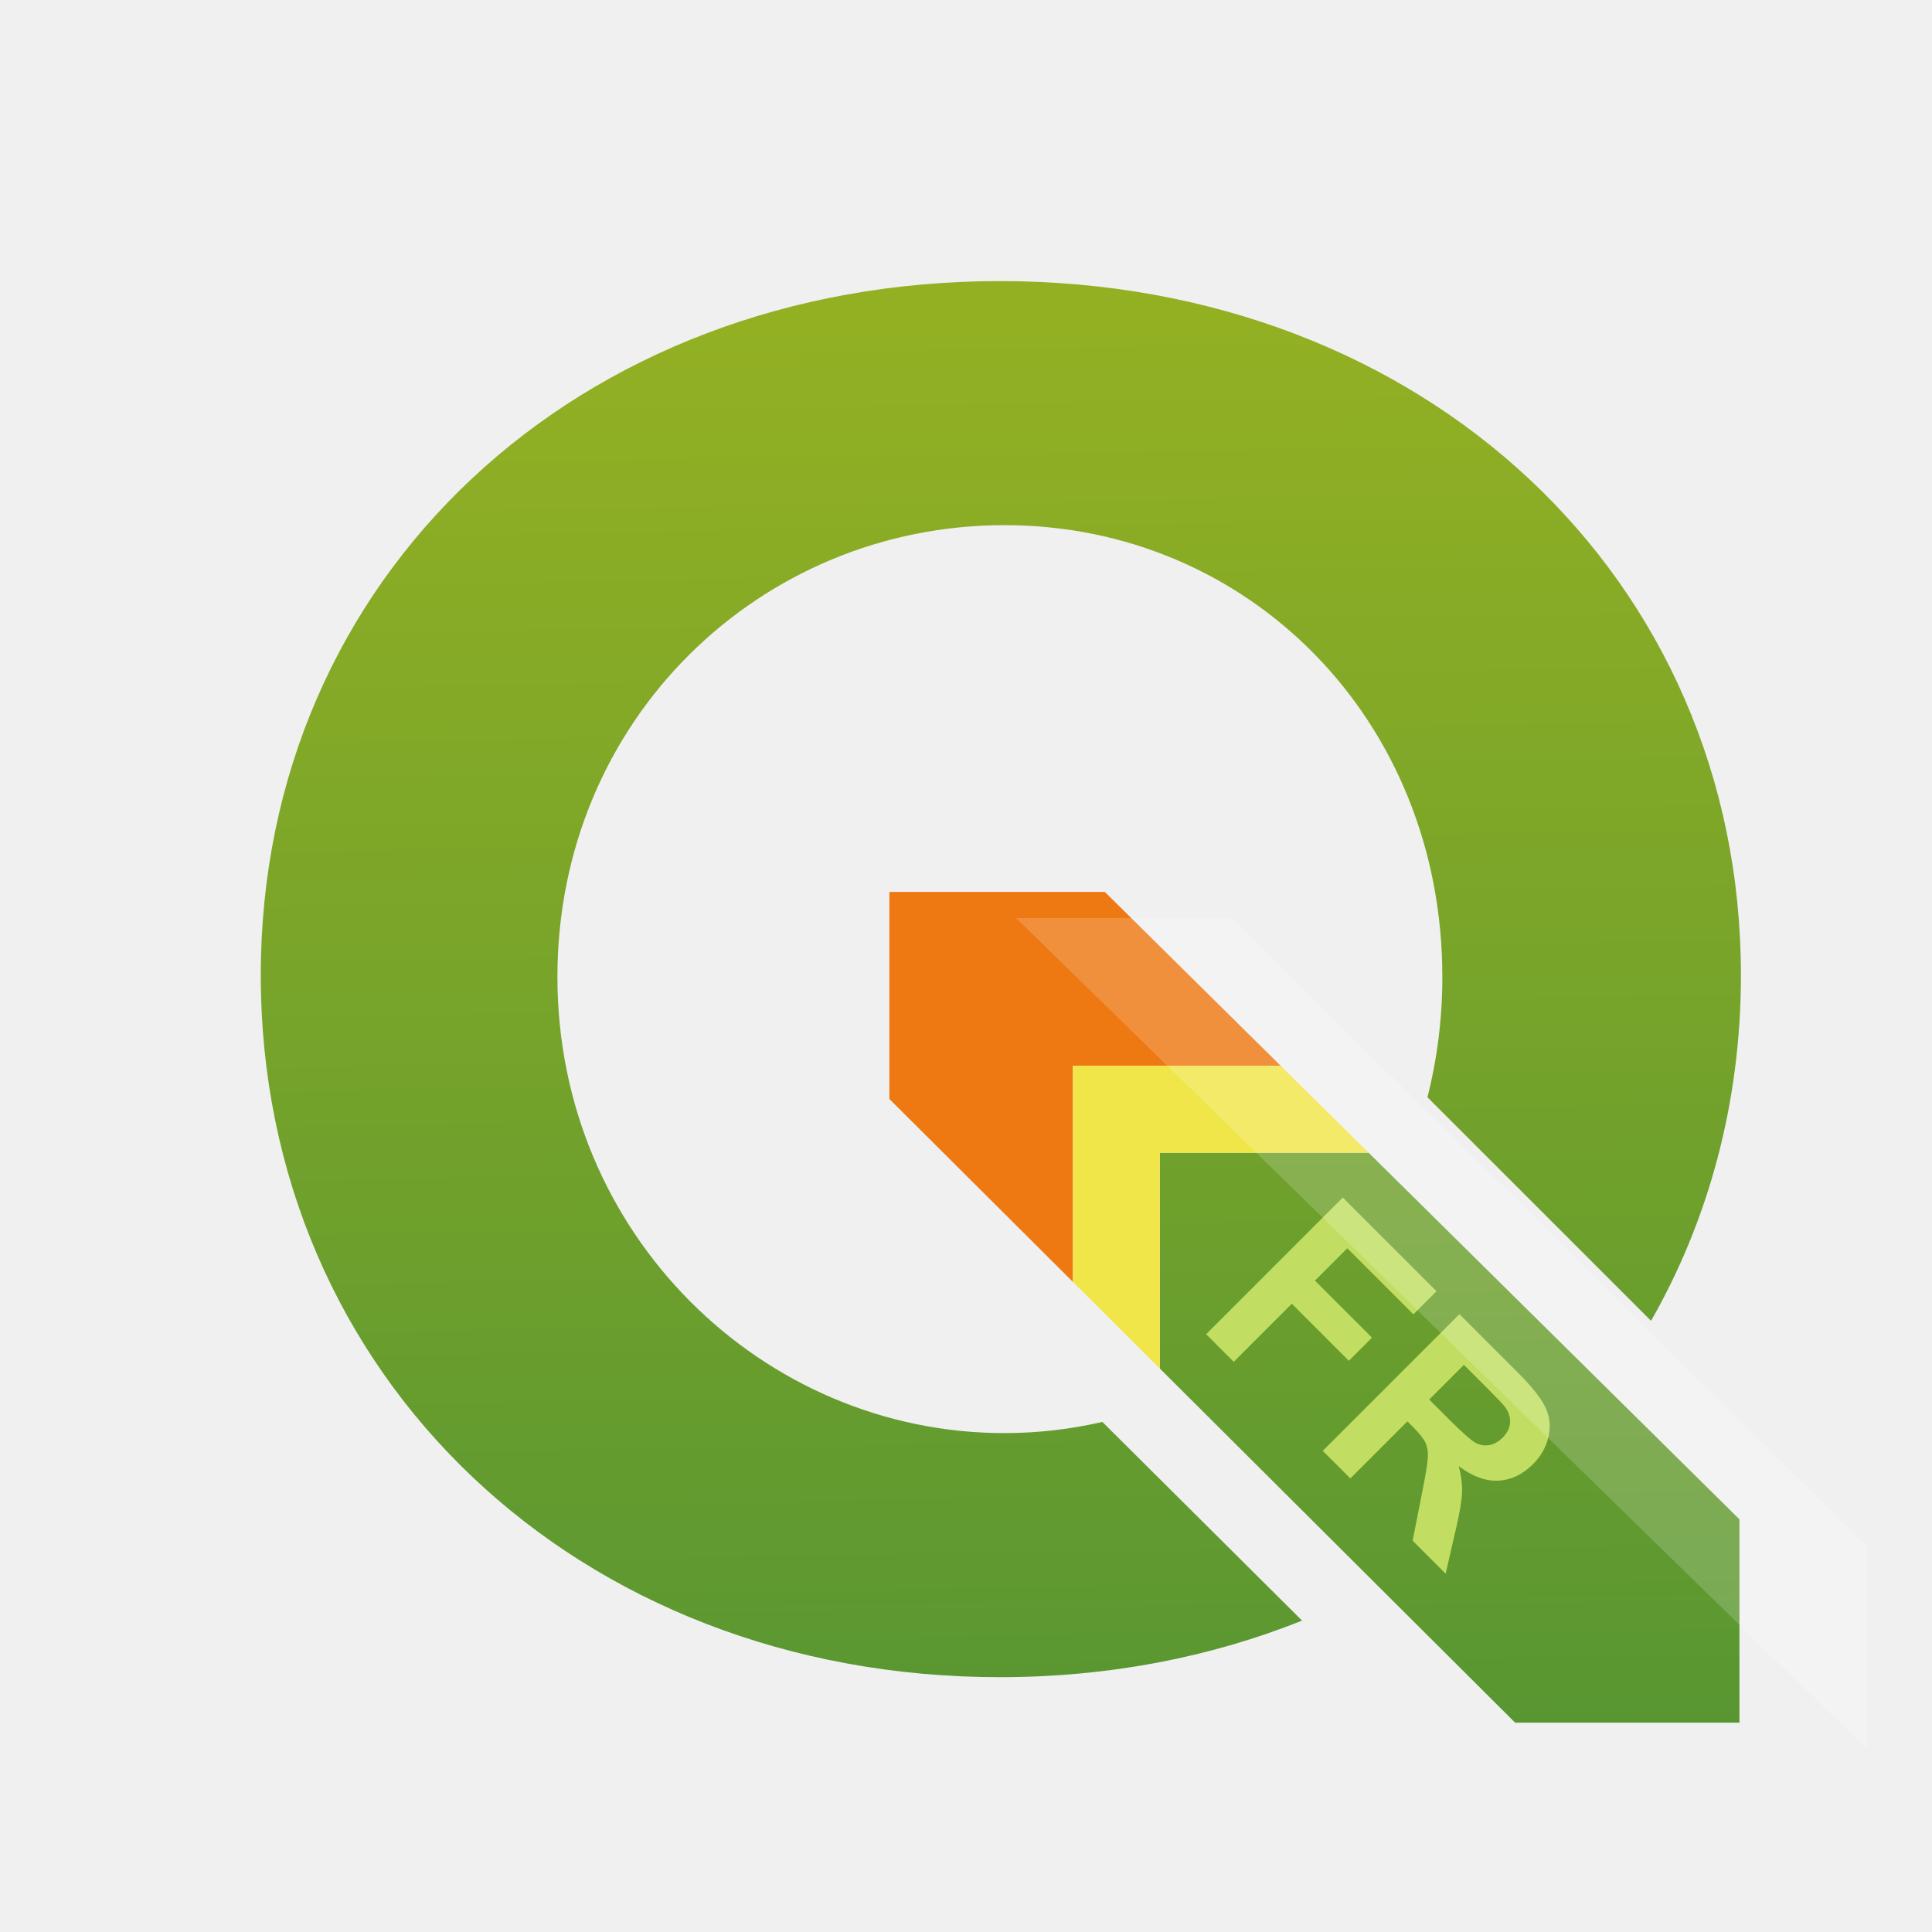
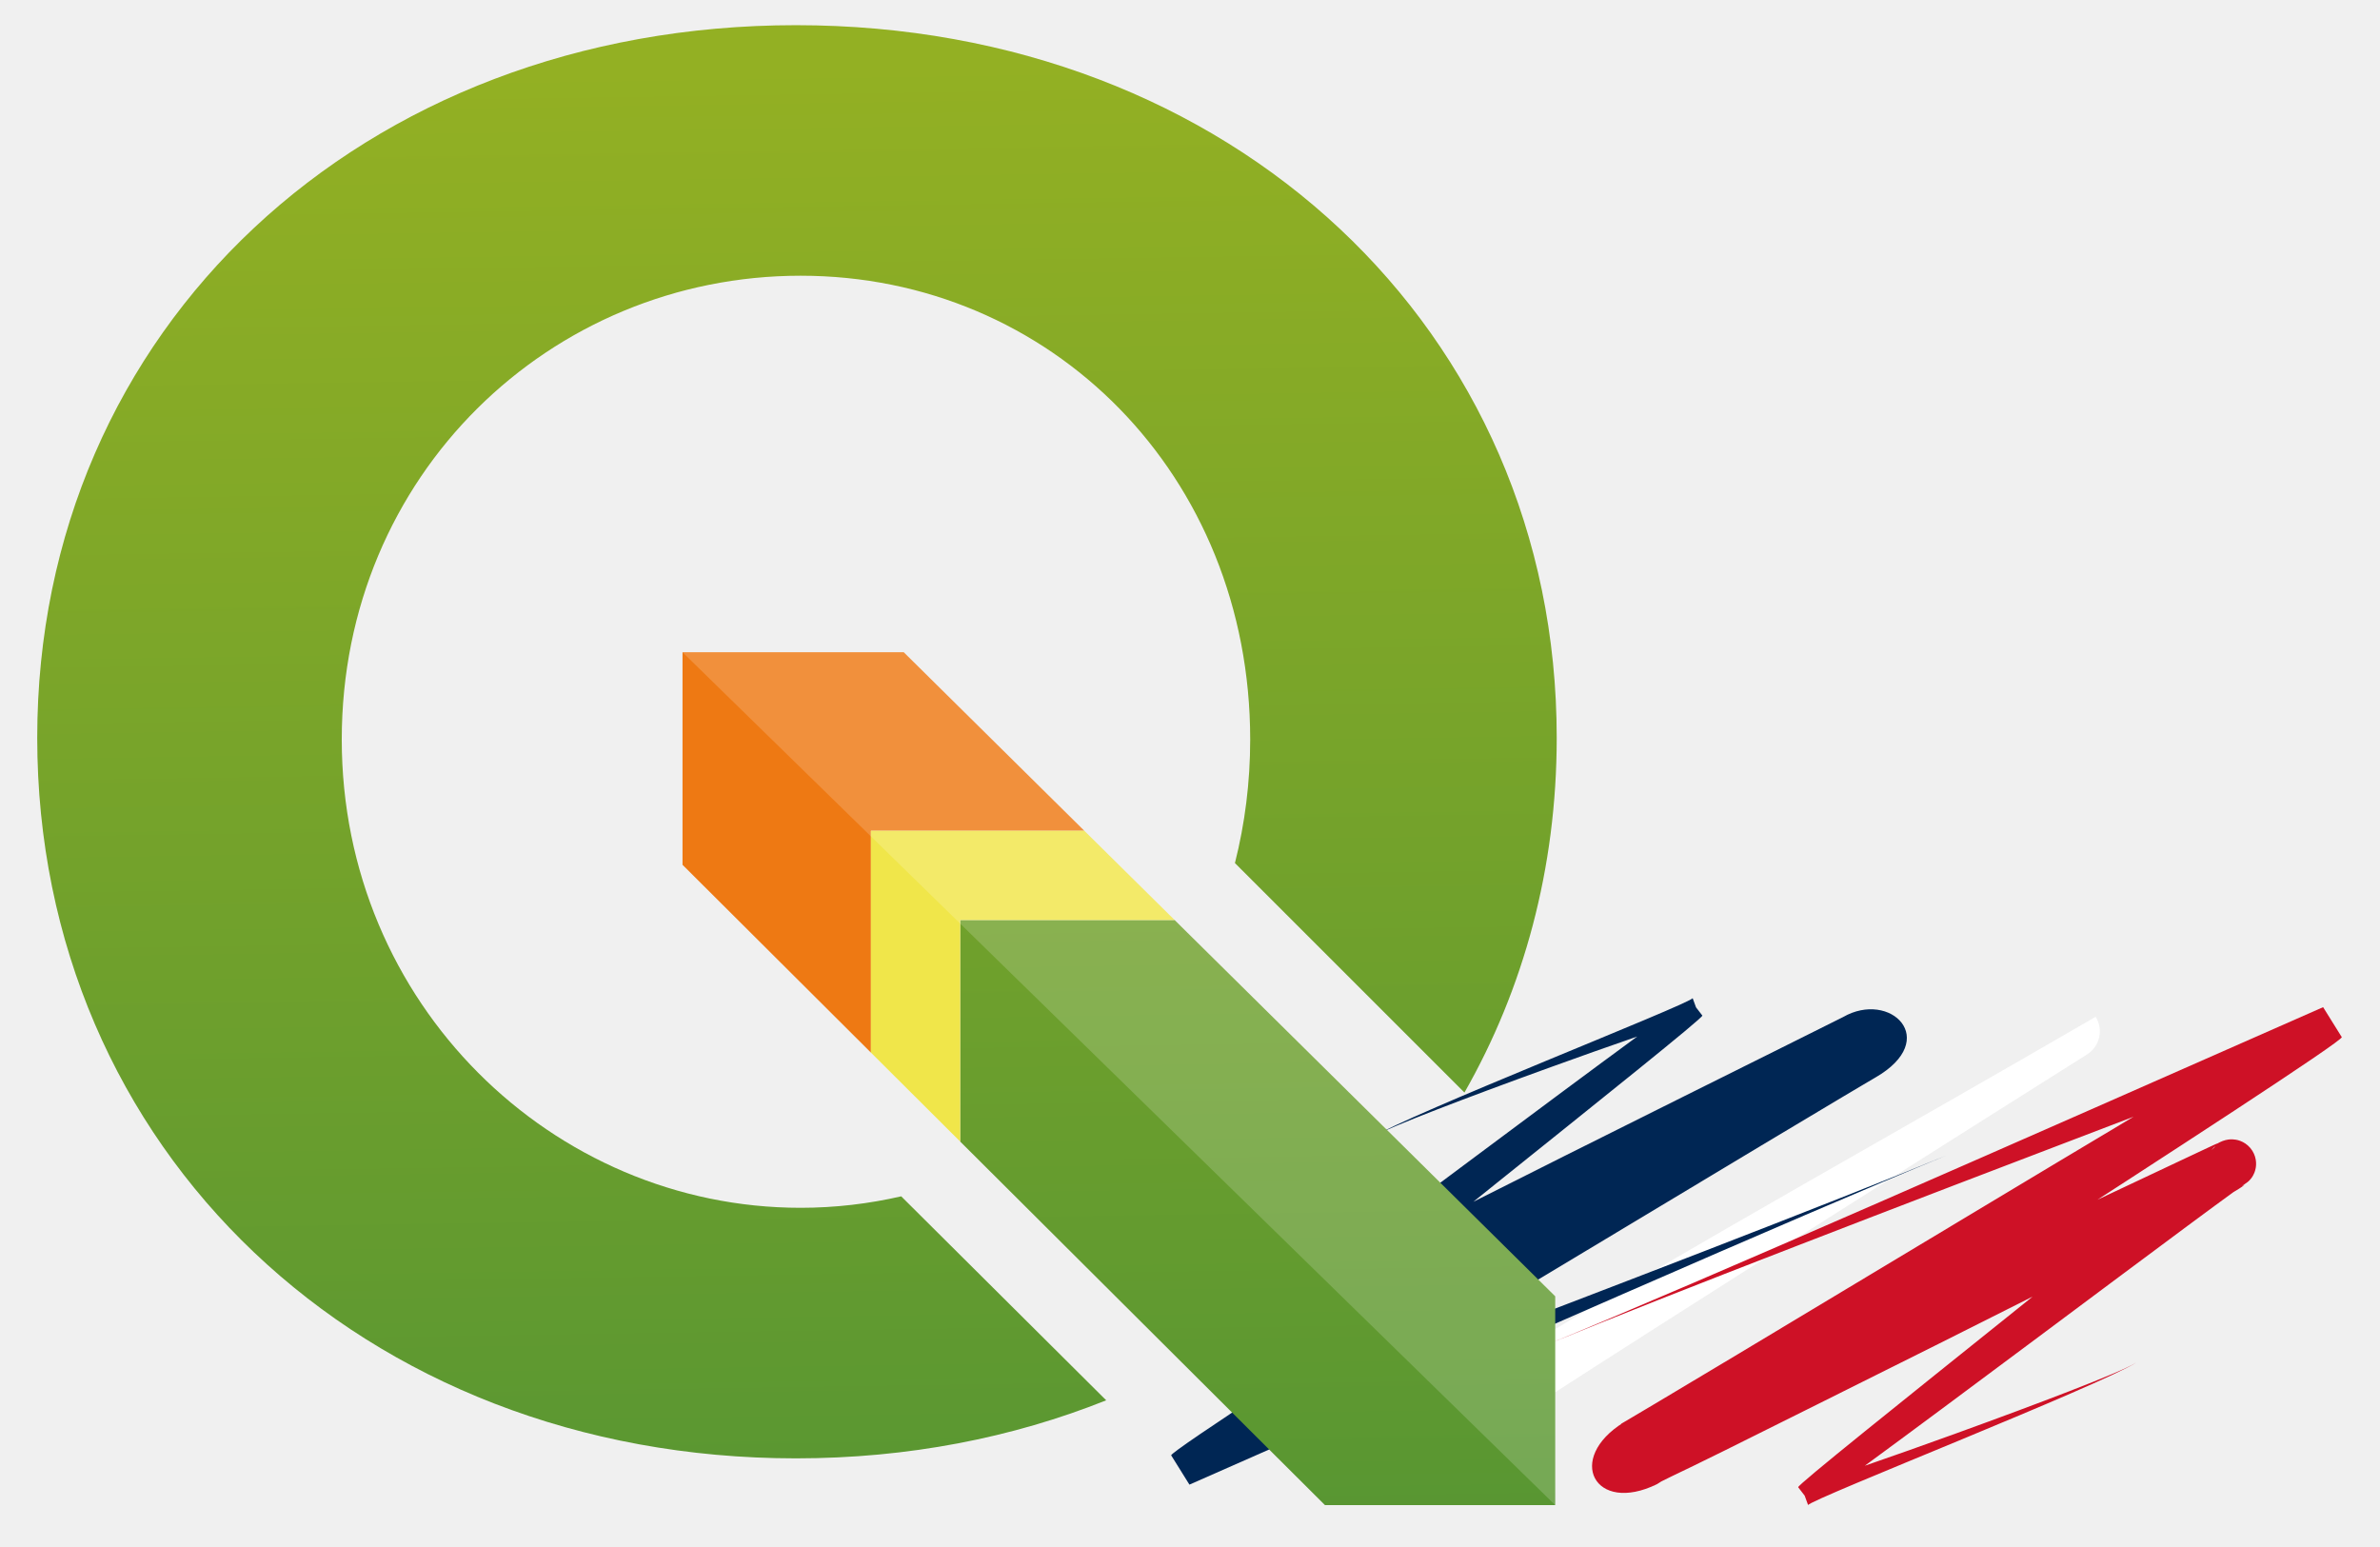
- <svg xmlns="http://www.w3.org/2000/svg" xmlns:xlink="http://www.w3.org/1999/xlink" version="1.1" id="Layer_1" x="0px" y="0px" width="200" height="200" viewBox="0 0 200 200" enable-background="new 0 0 722.569 346.291" xml:space="preserve">
+ <svg xmlns="http://www.w3.org/2000/svg" xmlns:xlink="http://www.w3.org/1999/xlink" version="1.1" id="Layer_1" x="0px" y="0px" width="240" height="156" viewBox="0 0 240 156" enable-background="new 0 0 722.569 346.291" xml:space="preserve">
  <defs id="defs44">
+     <linearGradient id="linearGradient10775" gradientUnits="userSpaceOnUse" x1="234.47" y1="250.034" x2="232.211" y2="101.498">
+       <stop offset="0" style="stop-color:#589632;stop-opacity:0.394;" id="stop10771" />
+       <stop offset="1" style="stop-color:#93B023" id="stop10773" />
+     </linearGradient>
    <linearGradient gradientTransform="translate(-713.0489,215.8842)" id="SVGID_5_-3" gradientUnits="userSpaceOnUse" x1="188.753" y1="250.235" x2="186.512" y2="102.936">
      <stop offset="0" style="stop-color:#589632" id="stop36-6" />
      <stop offset="1" style="stop-color:#93B023" id="stop38-7" />
    </linearGradient>
    <linearGradient gradientTransform="translate(-713.0489,215.8842)" id="SVGID_3_-5" gradientUnits="userSpaceOnUse" x1="553.507" y1="244.688" x2="551.266" y2="97.388">
      <stop offset="0" style="stop-color:#589632" id="stop20-3" />
      <stop offset="1" style="stop-color:#93B023" id="stop22-5" />
    </linearGradient>
    <linearGradient gradientTransform="translate(-713.0489,215.8842)" id="SVGID_2_-6" gradientUnits="userSpaceOnUse" x1="459.222" y1="246.123" x2="456.981" y2="98.822">
      <stop offset="0" style="stop-color:#589632" id="stop13-2" />
      <stop offset="1" style="stop-color:#93B023" id="stop15-9" />
    </linearGradient>
    <linearGradient gradientTransform="translate(-713.0489,215.8842)" id="SVGID_1_-1" gradientUnits="userSpaceOnUse" x1="350.022" y1="247.783" x2="347.782" y2="100.484">
      <stop offset="0" style="stop-color:#589632" id="stop6-2" />
      <stop offset="1" style="stop-color:#93B023" id="stop8-7" />
    </linearGradient>
    <linearGradient gradientTransform="translate(-57.27138,222.251)" id="SVGID_5_-3-3" gradientUnits="userSpaceOnUse" x1="188.753" y1="250.235" x2="186.512" y2="102.936">
      <stop offset="0" style="stop-color:#589632" id="stop36-6-6" />
      <stop offset="1" style="stop-color:#93B023" id="stop38-7-7" />
    </linearGradient>
    <linearGradient gradientTransform="translate(-57.27138,222.251)" id="SVGID_3_-5-5" gradientUnits="userSpaceOnUse" x1="553.507" y1="244.688" x2="551.266" y2="97.388">
      <stop offset="0" style="stop-color:#589632" id="stop20-3-3" />
      <stop offset="1" style="stop-color:#93B023" id="stop22-5-5" />
    </linearGradient>
    <linearGradient gradientTransform="translate(-57.27138,222.251)" id="SVGID_2_-6-6" gradientUnits="userSpaceOnUse" x1="459.222" y1="246.123" x2="456.981" y2="98.822">
      <stop offset="0" style="stop-color:#589632" id="stop13-2-2" />
      <stop offset="1" style="stop-color:#93B023" id="stop15-9-9" />
    </linearGradient>
    <linearGradient gradientTransform="translate(-57.27138,222.251)" id="SVGID_1_-1-1" gradientUnits="userSpaceOnUse" x1="350.022" y1="247.783" x2="347.782" y2="100.484">
      <stop offset="0" style="stop-color:#589632" id="stop6-2-2" />
      <stop offset="1" style="stop-color:#93B023" id="stop8-7-7" />
    </linearGradient>
    <linearGradient gradientTransform="matrix(0.995891,0,0,0.995891,-618.6623,545.4266)" id="SVGID_5_-3-3-1" gradientUnits="userSpaceOnUse" x1="188.753" y1="250.235" x2="186.512" y2="102.936">
      <stop offset="0" style="stop-color:#589632" id="stop36-6-6-8" />
      <stop offset="1" style="stop-color:#93B023" id="stop38-7-7-7" />
    </linearGradient>
    <linearGradient id="SVGID_5_-34" gradientUnits="userSpaceOnUse" x1="188.753" y1="250.235" x2="186.512" y2="102.936" gradientTransform="translate(-364.2189,542.1813)">
      <stop offset="0" style="stop-color:#589632" id="stop36-9" />
      <stop offset="1" style="stop-color:#93B023" id="stop38-4" />
    </linearGradient>
    <linearGradient id="SVGID_4_-1" gradientUnits="userSpaceOnUse" x1="234.47" y1="250.034" x2="232.211" y2="101.498">
      <stop offset="0" style="stop-color:#589632" id="stop27-9" />
      <stop offset="1" style="stop-color:#93B023" id="stop29-5" />
    </linearGradient>
    <linearGradient id="SVGID_5_-6" gradientUnits="userSpaceOnUse" x1="188.753" y1="250.235" x2="186.512" y2="102.936" gradientTransform="translate(-608.541,747.9085)">
      <stop offset="0" style="stop-color:#589632" id="stop36-2" />
      <stop offset="1" style="stop-color:#93B023" id="stop38-0" />
    </linearGradient>
    <linearGradient id="SVGID_4_-2" gradientUnits="userSpaceOnUse" x1="234.47" y1="250.034" x2="232.211" y2="101.498">
      <stop offset="0" style="stop-color:#589632" id="stop27-2" />
      <stop offset="1" style="stop-color:#93B023" id="stop29-9" />
    </linearGradient>
    <linearGradient id="SVGID_5_-6-0" gradientUnits="userSpaceOnUse" x1="188.753" y1="250.235" x2="186.512" y2="102.936" gradientTransform="translate(-88.54101,552.9085)">
      <stop offset="0" style="stop-color:#589632" id="stop36-2-7" />
      <stop offset="1" style="stop-color:#93B023" id="stop38-0-6" />
    </linearGradient>
    <clipPath clipPathUnits="userSpaceOnUse" id="clipPath4138">
-       <path d="m -358.489,571.06 c -3.259,0.306 -6.648,0.472 -10.144,0.472 -25.005,0 -46.271,-8.385 -46.271,-19.256 0,-10.871 21.032,-19.071 46.271,-19.071 25.239,0 45.336,8.199 45.336,19.071 0,1.768 -0.54,3.469 -1.539,5.081 l 23.144,9.436 c 5.967,-4.263 9.305,-9.22 9.305,-14.589 0,-16.755 -32.791,-29.301 -76.714,-29.301 -43.722,0 -76.512,12.463 -76.512,29.301 0,16.92 32.791,29.631 76.512,29.631 11.287,0 21.835,-0.847 31.284,-2.387 l -20.672,-8.387 z" id="path4140" style="fill:url(#linearGradient4142)" />
+       <path d="m -358.489,571.06 c -3.259,0.306 -6.648,0.472 -10.144,0.472 -25.005,0 -46.271,-8.385 -46.271,-19.256 0,-10.871 21.032,-19.071 46.271,-19.071 25.239,0 45.336,8.199 45.336,19.071 0,1.768 -0.54,3.469 -1.539,5.081 l 23.144,9.436 c 5.967,-4.263 9.305,-9.22 9.305,-14.589 0,-16.755 -32.791,-29.301 -76.714,-29.301 -43.722,0 -76.512,12.463 -76.512,29.301 0,16.92 32.791,29.631 76.512,29.631 11.287,0 21.835,-0.847 31.284,-2.387 z" id="path4140" style="fill:url(#linearGradient4142)" />
    </clipPath>
    <linearGradient xlink:href="#SVGID_5_-6-0" id="linearGradient4142" gradientUnits="userSpaceOnUse" gradientTransform="matrix(1,0,0,0.407767,-556.541,482.6302)" x1="188.753" y1="250.235" x2="186.512" y2="102.936" />
    <linearGradient id="SVGID_5_-34-1" gradientUnits="userSpaceOnUse" x1="188.753" y1="250.235" x2="186.512" y2="102.936" gradientTransform="translate(-880.4904,535.8228)">
      <stop offset="0" style="stop-color:#589632" id="stop36-9-0" />
      <stop offset="1" style="stop-color:#93B023" id="stop38-4-2" />
    </linearGradient>
    <linearGradient id="SVGID_4_-1-5" gradientUnits="userSpaceOnUse" x1="234.47" y1="250.034" x2="232.211" y2="101.498">
      <stop offset="0" style="stop-color:#589632" id="stop27-9-1" />
      <stop offset="1" style="stop-color:#93B023" id="stop29-5-9" />
    </linearGradient>
    <linearGradient id="SVGID_5_-9" gradientUnits="userSpaceOnUse" x1="188.753" y1="250.235" x2="186.512" y2="102.936" gradientTransform="translate(-83.93292,-69.66677)">
      <stop offset="0" style="stop-color:#589632" id="stop36-24" />
      <stop offset="1" style="stop-color:#93B023" id="stop38-45" />
    </linearGradient>
    <linearGradient id="SVGID_4_-9" gradientUnits="userSpaceOnUse" x1="234.47" y1="250.034" x2="232.211" y2="101.498">
      <stop offset="0" style="stop-color:#589632" id="stop27-1" />
      <stop offset="1" style="stop-color:#93B023" id="stop29-2" />
    </linearGradient>
+     <clipPath clipPathUnits="userSpaceOnUse" id="clipPath3239">
+       <g id="g3257" transform="matrix(1.013799,0,0,1.013657,-1.823243,-1.799076)">
+         <g id="g3247" transform="translate(1.227891,0.8185942)">
+           <rect style="fill:#002654;fill-opacity:1;stroke-width:0.392;stroke-linecap:round;stroke-linejoin:round" id="rect3241" width="10.603" height="21.285" x="-14.957" y="186.987" transform="matrix(0.7034634,-0.7107315,0.7034634,0.7107315,0,0)" />
+           <rect style="fill:#ffffff;fill-opacity:1;stroke-width:0.392;stroke-linecap:round;stroke-linejoin:round" id="rect3243" width="10.603" height="21.285" x="-4.354" y="186.987" transform="matrix(0.7034634,-0.7107315,0.7034634,0.7107315,0,0)" />
+           <rect style="fill:#ce1126;fill-opacity:1;stroke-width:0.392;stroke-linecap:round;stroke-linejoin:round" id="rect3245" width="10.603" height="21.285" x="6.249" y="186.987" transform="matrix(0.7034634,-0.7107315,0.7034634,0.7107315,0,0)" />
+         </g>
+         <g id="g3255" transform="translate(8.371414,8.036181)">
+           <rect style="fill:#002654;fill-opacity:1;stroke-width:0.392;stroke-linecap:round;stroke-linejoin:round" id="rect3249" width="10.603" height="21.285" x="-14.957" y="186.987" transform="matrix(0.7034634,-0.7107315,0.7034634,0.7107315,0,0)" />
+           <rect style="fill:#ffffff;fill-opacity:1;stroke-width:0.392;stroke-linecap:round;stroke-linejoin:round" id="rect3251" width="10.603" height="21.285" x="-4.354" y="186.987" transform="matrix(0.7034634,-0.7107315,0.7034634,0.7107315,0,0)" />
+           <rect style="fill:#ce1126;fill-opacity:1;stroke-width:0.392;stroke-linecap:round;stroke-linejoin:round" id="rect3253" width="10.603" height="21.285" x="6.249" y="186.987" transform="matrix(0.7034634,-0.7107315,0.7034634,0.7107315,0,0)" />
+         </g>
+       </g>
+     </clipPath>
+     <clipPath clipPathUnits="userSpaceOnUse" id="clipPath3239-6">
+       <g id="g3257-2" transform="matrix(1.013799,0,0,1.013657,-1.823243,-1.799076)">
+         <g id="g3247-6" transform="translate(1.227891,0.8185942)">
+           <rect style="fill:#002654;fill-opacity:1;stroke-width:0.392;stroke-linecap:round;stroke-linejoin:round" id="rect3241-1" width="10.603" height="21.285" x="-14.957" y="186.987" transform="matrix(0.7034634,-0.7107315,0.7034634,0.7107315,0,0)" />
+           <rect style="fill:#ffffff;fill-opacity:1;stroke-width:0.392;stroke-linecap:round;stroke-linejoin:round" id="rect3243-8" width="10.603" height="21.285" x="-4.354" y="186.987" transform="matrix(0.7034634,-0.7107315,0.7034634,0.7107315,0,0)" />
+           <rect style="fill:#ce1126;fill-opacity:1;stroke-width:0.392;stroke-linecap:round;stroke-linejoin:round" id="rect3245-7" width="10.603" height="21.285" x="6.249" y="186.987" transform="matrix(0.7034634,-0.7107315,0.7034634,0.7107315,0,0)" />
+         </g>
+         <g id="g3255-9" transform="translate(8.371414,8.036181)">
+           <rect style="fill:#002654;fill-opacity:1;stroke-width:0.392;stroke-linecap:round;stroke-linejoin:round" id="rect3249-2" width="10.603" height="21.285" x="-14.957" y="186.987" transform="matrix(0.7034634,-0.7107315,0.7034634,0.7107315,0,0)" />
+           <rect style="fill:#ffffff;fill-opacity:1;stroke-width:0.392;stroke-linecap:round;stroke-linejoin:round" id="rect3251-0" width="10.603" height="21.285" x="-4.354" y="186.987" transform="matrix(0.7034634,-0.7107315,0.7034634,0.7107315,0,0)" />
+           <rect style="fill:#ce1126;fill-opacity:1;stroke-width:0.392;stroke-linecap:round;stroke-linejoin:round" id="rect3253-2" width="10.603" height="21.285" x="6.249" y="186.987" transform="matrix(0.7034634,-0.7107315,0.7034634,0.7107315,0,0)" />
+         </g>
+       </g>
+     </clipPath>
+     <clipPath clipPathUnits="userSpaceOnUse" id="clipPath3239-7">
+       <g id="g3257-5" transform="matrix(1.013799,0,0,1.013657,-1.823243,-1.799076)">
+         <g id="g3247-9" transform="translate(1.227891,0.8185942)">
+           <rect style="fill:#002654;fill-opacity:1;stroke-width:0.392;stroke-linecap:round;stroke-linejoin:round" id="rect3241-2" width="10.603" height="21.285" x="-14.957" y="186.987" transform="matrix(0.7034634,-0.7107315,0.7034634,0.7107315,0,0)" />
+           <rect style="fill:#ffffff;fill-opacity:1;stroke-width:0.392;stroke-linecap:round;stroke-linejoin:round" id="rect3243-2" width="10.603" height="21.285" x="-4.354" y="186.987" transform="matrix(0.7034634,-0.7107315,0.7034634,0.7107315,0,0)" />
+           <rect style="fill:#ce1126;fill-opacity:1;stroke-width:0.392;stroke-linecap:round;stroke-linejoin:round" id="rect3245-8" width="10.603" height="21.285" x="6.249" y="186.987" transform="matrix(0.7034634,-0.7107315,0.7034634,0.7107315,0,0)" />
+         </g>
+         <g id="g3255-97" transform="translate(8.371414,8.036181)">
+           <rect style="fill:#002654;fill-opacity:1;stroke-width:0.392;stroke-linecap:round;stroke-linejoin:round" id="rect3249-3" width="10.603" height="21.285" x="-14.957" y="186.987" transform="matrix(0.7034634,-0.7107315,0.7034634,0.7107315,0,0)" />
+           <rect style="fill:#ffffff;fill-opacity:1;stroke-width:0.392;stroke-linecap:round;stroke-linejoin:round" id="rect3251-6" width="10.603" height="21.285" x="-4.354" y="186.987" transform="matrix(0.7034634,-0.7107315,0.7034634,0.7107315,0,0)" />
+           <rect style="fill:#ce1126;fill-opacity:1;stroke-width:0.392;stroke-linecap:round;stroke-linejoin:round" id="rect3253-1" width="10.603" height="21.285" x="6.249" y="186.987" transform="matrix(0.7034634,-0.7107315,0.7034634,0.7107315,0,0)" />
+         </g>
+       </g>
+     </clipPath>
+     <linearGradient id="linearGradient16259" gradientUnits="userSpaceOnUse" x1="350.022" y1="247.783" x2="347.782" y2="100.484" gradientTransform="translate(-708.3034,-211.6952)">
+       <stop offset="0" style="stop-color:#589632" id="stop6-0" />
+       <stop offset="1" style="stop-color:#93B023" id="stop8-6" />
+     </linearGradient>
+     <linearGradient id="linearGradient16263" gradientUnits="userSpaceOnUse" x1="459.222" y1="246.123" x2="456.981" y2="98.822" gradientTransform="translate(-708.3034,-211.6952)">
+       <stop offset="0" style="stop-color:#589632" id="stop13-1" />
+       <stop offset="1" style="stop-color:#93B023" id="stop15-5" />
+     </linearGradient>
+     <linearGradient id="linearGradient16267" gradientUnits="userSpaceOnUse" x1="553.507" y1="244.688" x2="551.266" y2="97.388" gradientTransform="translate(-708.3034,-211.6952)">
+       <stop offset="0" style="stop-color:#589632" id="stop20-9" />
+       <stop offset="1" style="stop-color:#93B023" id="stop22-4" />
+     </linearGradient>
+     <linearGradient id="linearGradient16271" gradientUnits="userSpaceOnUse" x1="188.753" y1="250.235" x2="186.512" y2="102.936" gradientTransform="translate(-708.3034,-211.6952)">
+       <stop offset="0" style="stop-color:#589632" id="stop36-7" />
+       <stop offset="1" style="stop-color:#93B023" id="stop38-71" />
+     </linearGradient>
+     <linearGradient xlink:href="#SVGID_4_-9" id="linearGradient1256" gradientUnits="userSpaceOnUse" x1="234.47" y1="250.034" x2="232.211" y2="101.498" />
+     <linearGradient xlink:href="#SVGID_5_-9" id="linearGradient1258" gradientUnits="userSpaceOnUse" gradientTransform="translate(-107.1745,-96.22563)" x1="188.753" y1="250.235" x2="186.512" y2="102.936" />
  </defs>
-   <linearGradient id="SVGID_1_" gradientUnits="userSpaceOnUse" x1="350.022" y1="247.783" x2="347.782" y2="100.484" gradientTransform="translate(-708.3034,-211.6952)">
+   <linearGradient id="SVGID_1_" gradientUnits="userSpaceOnUse" x1="350.022" y1="247.783" x2="347.782" y2="100.484" gradientTransform="translate(-333.0004,710.501)">
    <stop offset="0" style="stop-color:#589632" id="stop6" />
    <stop offset="1" style="stop-color:#93B023" id="stop8" />
  </linearGradient>
-   <linearGradient id="SVGID_2_" gradientUnits="userSpaceOnUse" x1="459.222" y1="246.123" x2="456.981" y2="98.822" gradientTransform="translate(-708.3034,-211.6952)">
+   <linearGradient id="SVGID_2_" gradientUnits="userSpaceOnUse" x1="459.222" y1="246.123" x2="456.981" y2="98.822" gradientTransform="translate(-333.0004,710.501)">
    <stop offset="0" style="stop-color:#589632" id="stop13" />
    <stop offset="1" style="stop-color:#93B023" id="stop15" />
  </linearGradient>
-   <linearGradient id="SVGID_3_" gradientUnits="userSpaceOnUse" x1="553.507" y1="244.688" x2="551.266" y2="97.388" gradientTransform="translate(-708.3034,-211.6952)">
+   <linearGradient id="SVGID_3_" gradientUnits="userSpaceOnUse" x1="553.507" y1="244.688" x2="551.266" y2="97.388" gradientTransform="translate(-333.0004,710.501)">
    <stop offset="0" style="stop-color:#589632" id="stop20" />
    <stop offset="1" style="stop-color:#93B023" id="stop22" />
  </linearGradient>
  <linearGradient id="SVGID_4_" gradientUnits="userSpaceOnUse" x1="234.47" y1="250.034" x2="232.211" y2="101.498">
    <stop offset="0" style="stop-color:#589632" id="stop27" />
    <stop offset="1" style="stop-color:#93B023" id="stop29" />
  </linearGradient>
-   <linearGradient id="SVGID_5_" gradientUnits="userSpaceOnUse" x1="188.753" y1="250.235" x2="186.512" y2="102.936" gradientTransform="translate(-708.3034,-211.6952)">
+   <linearGradient id="SVGID_5_" gradientUnits="userSpaceOnUse" x1="188.753" y1="250.235" x2="186.512" y2="102.936" gradientTransform="translate(-88.24099,1296.202)">
    <stop offset="0" style="stop-color:#589632" id="stop36" />
    <stop offset="1" style="stop-color:#93B023" id="stop38" />
  </linearGradient>
-   <polygon points="195,202.37 195,180 216.513,180 198.306,162 176,162 176,183.433 " id="polygon3-8" transform="translate(-83.9329,-69.66676)" style="fill:#ee7913" />
-   <polygon points="264,248 264,226.946 225.617,189 204,189 204,211.34 240.782,248 " id="polygon31-9" style="fill:url(#SVGID_4_-9)" transform="translate(-83.9329,-69.66676)" />
-   <g transform="matrix(0.7071068,0.7071068,-0.7071068,0.7071068,-12.27891,-9.277402)" style="font-size:27.952px;font-style:normal;font-weight:normal;line-height:125%;letter-spacing:0px;word-spacing:0px;fill:#c1de62;fill-opacity:1;stroke:none;font-family:Sans" id="text3146-9">
-     <path d="m 201.194,7.252 0,-20.009 13.717,0 0,3.385 -9.677,0 0,4.736 8.353,0 0,3.385 -8.353,0 0,8.503 -4.04,0" style="font-variant:normal;font-weight:bold;font-stretch:normal;fill:#c1de62;font-family:Arial;-inkscape-font-specification:Arial Bold" id="path3142" />
-     <path d="m 218.268,7.252 0,-20.009 8.503,0 c 2.138,2e-5 3.69,0.182 4.654,0.546 0.974,0.355 1.752,0.992 2.334,1.911 0.582,0.919 0.873,1.97 0.874,3.153 -2e-5,1.501 -0.441,2.743 -1.324,3.726 -0.883,0.974 -2.202,1.588 -3.958,1.843 0.873,0.51 1.592,1.069 2.156,1.679 0.573,0.61 1.342,1.692 2.307,3.248 l 2.443,3.903 -4.832,0 -2.921,-4.354 c -1.037,-1.556 -1.747,-2.534 -2.129,-2.934 -0.382,-0.409 -0.787,-0.687 -1.215,-0.833 -0.428,-0.155 -1.106,-0.232 -2.034,-0.232 l -0.819,0 0,8.353 -4.04,0 m 4.04,-11.547 2.989,0 c 1.938,1.15e-5 3.148,-0.082 3.63,-0.246 0.482,-0.164 0.86,-0.446 1.133,-0.846 0.273,-0.4 0.409,-0.901 0.409,-1.501 -2e-5,-0.673 -0.182,-1.215 -0.546,-1.624 -0.355,-0.419 -0.86,-0.682 -1.515,-0.792 -0.328,-0.045 -1.31,-0.068 -2.948,-0.068 l -3.153,0 0,5.077" style="font-variant:normal;font-weight:bold;font-stretch:normal;fill:#c1de62;font-family:Arial;-inkscape-font-specification:Arial Bold" id="path3144" />
+   <polygon points="176,162 176,183.433 195,202.37 195,180 216.513,180 198.306,162 " id="polygon3-8-1-9" transform="translate(-107.1745,-96.22563)" style="fill:#ee7913" />
+   <g id="path5179">
+     <path style="color:#000000;fill:#93888d;stroke-width:5.5;stroke-linecap:round;stroke-linejoin:round;-inkscape-stroke:none" d="M 142.25,146.75 C 145.5,144 209,104 209,104" id="path6881" />
+     <path style="color:#000000;fill:#ffffff;stroke-linecap:round;stroke-linejoin:round;-inkscape-stroke:none" d="m 152.561,136.6 c -3.21,2.072 -5.965,3.864 -8.029,5.232 -2.064,1.368 -3.22,2.11 -4.057,2.818 -1.159,0.981 -1.305,2.715 -0.324,3.875 0.981,1.159 2.715,1.305 3.875,0.324 -0.025,0.021 1.514,-1.088 3.545,-2.434 2.03,-1.346 4.771,-3.13 7.971,-5.195 6.4,-4.13 14.64,-9.387 22.777,-14.557 16.275,-10.34 32.146,-20.338 32.146,-20.338 1.284,-0.809 1.67,-2.506 0.861,-3.791 -19.507,11.335 -40.318,22.855 -58.766,34.064 z" id="path6883" />
  </g>
-   <polygon points="204,211.34 204,189 225.617,189 216.513,180 195,180 195,202.37 " id="polygon33-60" transform="translate(-83.9329,-69.66676)" style="fill:#f0e64a" />
-   <path d="m 114.119,147.197 c -3.259,0.75 -6.648,1.157 -10.144,1.157 -25.005,0 -46.271,-20.562 -46.271,-47.222 0,-26.66 21.032,-46.769 46.271,-46.769 25.239,0 45.336,20.108 45.336,46.769 0,4.336 -0.54,8.508 -1.539,12.46 l 23.144,23.14 c 5.967,-10.455 9.305,-22.611 9.305,-35.778 0,-41.09 -32.791,-71.856 -76.714,-71.856 -43.722,0 -76.512,30.564 -76.512,71.856 0,41.494 32.791,72.666 76.512,72.666 11.287,0 21.835,-2.076 31.284,-5.854 l -20.672,-20.569 z" id="path40-64" style="fill:url(#SVGID_5_-9)" />
-   <path d="m 105.187,95.034 88,86 0,-21.055 -38.383,-37.945 -9.104,-9 -18.207,-18 z" id="polygon4174-0" style="fill:#ffffff;fill-opacity:0.173" />
+   <g id="g31062-9" transform="matrix(0.5766128,0,0,0.5766128,18.11233,-828.5547)">
+     <path style="fill:#002654;fill-opacity:1;fill-rule:nonzero;stroke:none;stroke-linecap:round;stroke-linejoin:round;stroke-opacity:1" d="m 208.657,1635.767 c 0.171,-0.107 0.39,-0.23 0.662,-0.371 0.256,-0.133 0.56,-0.282 0.913,-0.448 0.658,-0.309 1.487,-0.676 2.506,-1.107 1.823,-0.771 4.229,-1.737 7.226,-2.898 5.153,-1.997 11.965,-4.537 19.334,-7.205 5.229,-1.893 10.879,-3.9 15.618,-5.533 v 0 c -7.402,5.416 -18.366,13.578 -29.534,21.908 -9.59,7.152 -18.858,14.076 -25.628,19.094 -1.697,1.258 -3.222,2.385 -4.548,3.361 -1.336,0.983 -2.456,1.802 -3.349,2.447 -0.45,0.325 -0.833,0.6 -1.163,0.834 -0.368,0.261 -0.557,0.392 -0.816,0.572 -0.099,0.069 -0.225,0.156 -0.324,0.231 -0.052,0.04 -0.125,0.096 -0.207,0.169 -0.041,0.037 -0.099,0.09 -0.168,0.16 -0.057,0.059 -0.178,0.186 -0.315,0.37 -0.068,0.092 -0.182,0.253 -0.301,0.469 -0.061,0.111 -0.139,0.265 -0.214,0.455 -0.073,0.184 -0.167,0.458 -0.229,0.801 -0.061,0.337 -0.109,0.846 -0.004,1.45 0.111,0.638 0.39,1.349 0.93,1.986 0.534,0.629 1.166,1 1.712,1.205 0.524,0.197 0.985,0.251 1.294,0.265 0.584,0.026 1.037,-0.078 1.217,-0.123 0.223,-0.056 0.4,-0.119 0.502,-0.158 0.201,-0.076 0.364,-0.154 0.432,-0.188 0.14,-0.068 0.294,-0.15 0.339,-0.173 0.073,-0.039 0.141,-0.075 0.199,-0.107 -0.032,0.035 0.011,0.023 0.085,-0.01 0.073,-0.029 0.19,-0.081 0.325,-0.142 0.261,-0.118 0.674,-0.311 1.121,-0.519 0.883,-0.413 2.256,-1.059 3.73,-1.752 0.91,-0.429 11.2,-5.281 12.11,-5.71 -13.722,6.473 48.487,-22.865 34.766,-16.392 15.9,-7.489 28.117,-13.229 37.126,-17.445 8.494,-3.976 12.111,-5.647 12.11,-5.646 l -5.67,-10.563 c -0.082,0.049 -0.172,0.104 -0.281,0.173 -0.106,0.067 -0.237,0.15 -0.395,0.252 -0.297,0.19 -0.702,0.452 -1.22,0.787 -0.706,0.457 -3.382,2.19 -4.088,2.647 1.174,-0.76 -14.858,9.605 -13.685,8.845 -16.781,10.833 -23.413,15.099 -40.195,25.932 -26.886,17.364 -57.506,37.221 -57.167,37.765 l 3.188,5.117 -0.462,0.204 C 229.17,1673.388 282.2,1650 309,1639 c -20.96,8.603 -58.66,23.085 -100.008,38.849 v 0 c 8.512,-5.079 17.799,-10.651 26.681,-15.985 26.785,-16.088 14.213,-8.543 40.999,-24.631 6.221,-3.729 10.661,-6.382 13.976,-8.355 1.852,-1.102 3.201,-1.901 4.171,-2.475 0.118,-0.07 1.106,-0.652 1.224,-0.722 0.027,-0.016 0.342,-0.201 0.369,-0.217 0.095,-0.056 0.161,-0.095 0.164,-0.096 11.546,-6.666 2.555,-15.312 -5.67,-10.563 -0.001,5e-4 -3.566,1.787 -11.966,5.969 -6.713,3.342 -23.197,11.54 -36.733,18.316 -11.54,5.777 -24.412,12.254 -34.354,17.372 -4.722,2.431 -8.862,4.596 -11.942,6.267 -1.508,0.818 -2.764,1.518 -3.727,2.082 -0.477,0.279 -0.881,0.525 -1.222,0.743 -0.169,0.108 -0.324,0.211 -0.47,0.311 -0.139,0.096 -0.291,0.204 -0.447,0.322 -0.006,0.011 3.3e-4,0.015 0.03,0 0.03,-0.012 0.074,-0.034 0.228,-0.108 0.053,-0.025 0.207,-0.099 0.398,-0.172 0.098,-0.037 0.27,-0.099 0.49,-0.154 0.177,-0.044 0.628,-0.148 1.209,-0.122 0.308,0.014 0.768,0.068 1.291,0.264 0.546,0.206 1.177,0.576 1.71,1.204 0.54,0.636 0.819,1.347 0.93,1.984 0.105,0.604 0.056,1.111 -0.004,1.448 -0.062,0.343 -0.155,0.615 -0.228,0.798 -0.075,0.189 -0.152,0.341 -0.213,0.451 -0.117,0.213 -0.229,0.371 -0.295,0.459 -0.133,0.177 -0.245,0.295 -0.292,0.343 -0.059,0.06 -0.103,0.099 -0.131,0.122 -0.057,0.048 -0.083,0.061 -0.092,0.061 -0.02,0 0.015,-0.047 0.067,-0.107 0.109,-0.125 0.317,-0.329 0.588,-0.58 0.272,-0.252 0.615,-0.559 1.019,-0.914 0.805,-0.705 1.858,-1.601 3.119,-2.656 1.254,-1.049 2.712,-2.255 4.341,-3.59 6.473,-5.31 15.541,-12.601 24.842,-20.062 19.045,-15.276 37.492,-30.004 37.25,-30.318 l -1.108,-1.434 -0.591,-1.62 c 0.139,0.381 -13.91,6.111 -25.779,11.033 -7.416,3.075 -13.782,5.742 -19.027,8.02 -2.961,1.286 -5.31,2.337 -7.115,3.181 -1.004,0.469 -1.819,0.865 -2.469,1.194 -0.349,0.177 -0.648,0.334 -0.902,0.473 -0.269,0.147 -0.486,0.273 -0.658,0.38 z" id="path29200-2" />
+     <path style="fill:#ce1126;fill-opacity:1;fill-rule:nonzero;stroke:none;stroke-width:1.023;stroke-linecap:round;stroke-linejoin:round;stroke-opacity:1" d="m 342.06,1675.295 c -0.175,0.11 -0.399,0.236 -0.678,0.38 -0.262,0.136 -0.573,0.289 -0.935,0.459 -0.673,0.316 -1.522,0.692 -2.565,1.133 -1.866,0.789 -4.328,1.778 -7.396,2.966 -5.274,2.044 -12.246,4.643 -19.787,7.374 -5.351,1.938 -11.134,3.991 -15.984,5.663 7.575,-5.543 18.796,-13.896 30.226,-22.421 9.814,-7.32 19.299,-14.405 26.228,-19.541 1.736,-1.287 3.298,-2.441 4.654,-3.439 1.368,-1.006 2.514,-1.844 3.428,-2.504 0.461,-0.333 0.853,-0.614 1.19,-0.853 0.376,-0.267 0.57,-0.401 0.835,-0.585 0.101,-0.07 0.23,-0.16 0.332,-0.236 0.053,-0.04 0.128,-0.098 0.211,-0.173 0.042,-0.038 0.102,-0.092 0.171,-0.164 0.059,-0.06 0.182,-0.19 0.323,-0.379 0.07,-0.094 0.187,-0.258 0.308,-0.48 0.062,-0.114 0.142,-0.271 0.22,-0.465 0.075,-0.188 0.171,-0.468 0.235,-0.82 0.062,-0.345 0.112,-0.866 0.004,-1.484 -0.114,-0.653 -0.399,-1.381 -0.952,-2.032 -0.547,-0.644 -1.193,-1.023 -1.752,-1.234 -0.536,-0.202 -1.008,-0.257 -1.324,-0.271 -0.597,-0.026 -1.061,0.08 -1.246,0.126 -0.229,0.057 -0.409,0.122 -0.514,0.161 -0.206,0.078 -0.372,0.158 -0.442,0.192 -0.144,0.07 -0.301,0.153 -0.347,0.178 -0.075,0.04 -0.145,0.077 -0.204,0.109 0.032,-0.036 -0.011,-0.023 -0.087,0.01 -0.075,0.03 -0.195,0.083 -0.333,0.145 -0.268,0.121 -0.69,0.318 -1.147,0.532 -0.904,0.422 -2.309,1.083 -3.817,1.793 -0.931,0.439 -11.462,5.405 -12.394,5.844 14.06,-6.633 -49.64,23.409 -35.58,16.776 -16.272,7.665 -28.776,13.538 -37.995,17.854 -8.693,4.069 -12.394,5.779 -12.393,5.779 -10.247,6.34 -5.094,16.128 5.803,10.81 0.084,-0.05 0.176,-0.107 0.287,-0.177 0.108,-0.068 0.243,-0.154 0.405,-0.258 0.304,-0.195 0.718,-0.462 1.249,-0.805 0.723,-0.468 3.461,-2.241 4.183,-2.709 -1.201,0.778 15.206,-9.83 14.005,-9.052 17.174,-11.086 23.962,-15.453 41.136,-26.539 27.515,-17.771 58.852,-38.093 58.506,-38.649 l -3.263,-5.237 0.473,-0.209 c -54.272,23.935 -108.544,47.871 -135.972,59.128 21.45,-8.804 60.033,-23.626 102.35,-39.758 -8.711,5.197 -18.216,10.9 -27.305,16.359 -27.412,16.464 -14.547,8.743 -41.959,25.207 -6.366,3.817 -10.911,6.532 -14.304,8.551 -1.895,1.128 -3.276,1.946 -4.269,2.533 -0.121,0.071 -1.132,0.667 -1.253,0.739 -0.028,0.016 -0.35,0.205 -0.378,0.222 -0.098,0.057 -0.165,0.097 -0.168,0.099 l 5.803,10.81 c 0.439,-0.5 3.65,-1.829 12.246,-6.109 6.87,-3.421 23.741,-11.81 37.593,-18.744 11.81,-5.912 24.983,-12.54 35.158,-17.779 4.833,-2.488 9.069,-4.704 12.222,-6.413 1.544,-0.837 2.829,-1.553 3.814,-2.13 0.488,-0.286 0.902,-0.537 1.25,-0.76 0.173,-0.111 0.332,-0.216 0.481,-0.318 0.142,-0.098 0.297,-0.208 0.457,-0.329 0.006,-0.011 -3.5e-4,-0.015 -0.031,0 -0.031,0.012 -0.075,0.035 -0.233,0.111 -0.054,0.026 -0.212,0.102 -0.408,0.176 -0.1,0.038 -0.277,0.101 -0.502,0.158 -0.182,0.045 -0.642,0.151 -1.238,0.125 -0.315,-0.014 -0.786,-0.069 -1.321,-0.271 -0.559,-0.21 -1.204,-0.589 -1.75,-1.232 -0.553,-0.651 -0.838,-1.378 -0.951,-2.03 -0.107,-0.618 -0.058,-1.137 0.004,-1.481 0.063,-0.351 0.159,-0.63 0.234,-0.817 0.077,-0.193 0.156,-0.349 0.218,-0.461 0.12,-0.219 0.234,-0.38 0.302,-0.47 0.136,-0.182 0.25,-0.301 0.299,-0.351 0.06,-0.061 0.106,-0.102 0.134,-0.125 0.058,-0.049 0.085,-0.062 0.094,-0.063 0.02,0 -0.015,0.049 -0.069,0.11 -0.111,0.128 -0.324,0.337 -0.601,0.594 -0.278,0.258 -0.629,0.572 -1.043,0.935 -0.824,0.722 -1.902,1.639 -3.192,2.718 -1.283,1.073 -2.776,2.308 -4.442,3.674 -6.625,5.434 -15.905,12.897 -25.424,20.532 -19.491,15.634 -38.37,30.707 -38.122,31.028 l 1.134,1.467 0.605,1.658 c -0.142,-0.39 14.235,-6.254 26.383,-11.291 7.59,-3.147 14.105,-5.877 19.472,-8.208 3.03,-1.316 5.434,-2.392 7.281,-3.256 1.028,-0.48 1.862,-0.885 2.526,-1.222 0.357,-0.181 0.663,-0.342 0.923,-0.484 0.276,-0.151 0.498,-0.28 0.673,-0.389 z" id="path29200-5-2" />
+   </g>
+   <polygon points="204,211.34 240.782,248 264,248 264,226.946 225.617,189 204,189 " id="polygon31-9-1-20" style="fill:url(#linearGradient1256)" transform="translate(-107.1745,-96.22563)" />
+   <polygon points="195,180 195,202.37 204,211.34 204,189 225.617,189 216.513,180 " id="polygon33-60-1-2" transform="translate(-107.1745,-96.22563)" style="fill:#f0e64a" />
+   <path d="m 90.878,120.638 c -3.259,0.75 -6.648,1.157 -10.144,1.157 -25.005,0 -46.271,-20.562 -46.271,-47.222 0,-26.66 21.032,-46.769 46.271,-46.769 25.239,0 45.336,20.108 45.336,46.769 0,4.336 -0.54,8.508 -1.539,12.46 l 23.144,23.14 c 5.967,-10.455 9.305,-22.611 9.305,-35.778 0,-41.09 -32.791,-71.856 -76.714,-71.856 -43.722,0 -76.512,30.564 -76.512,71.856 0,41.494 32.791,72.666 76.512,72.666 11.287,0 21.835,-2.076 31.284,-5.854 z" id="path40-64-0-3" style="fill:url(#linearGradient1258)" />
+   <path d="m 68.826,65.774 88,86 v -21.055 l -38.383,-37.945 -9.104,-9 -18.207,-18 z" id="polygon4174-0-8-7" style="fill:#ffffff;fill-opacity:0.173" />
+   <path style="fill:#000915;fill-opacity:1;stroke-linecap:round;stroke-linejoin:round" d="m 99.315,117.597 22.242,-21.742" id="path8907-6-5" />
</svg>
